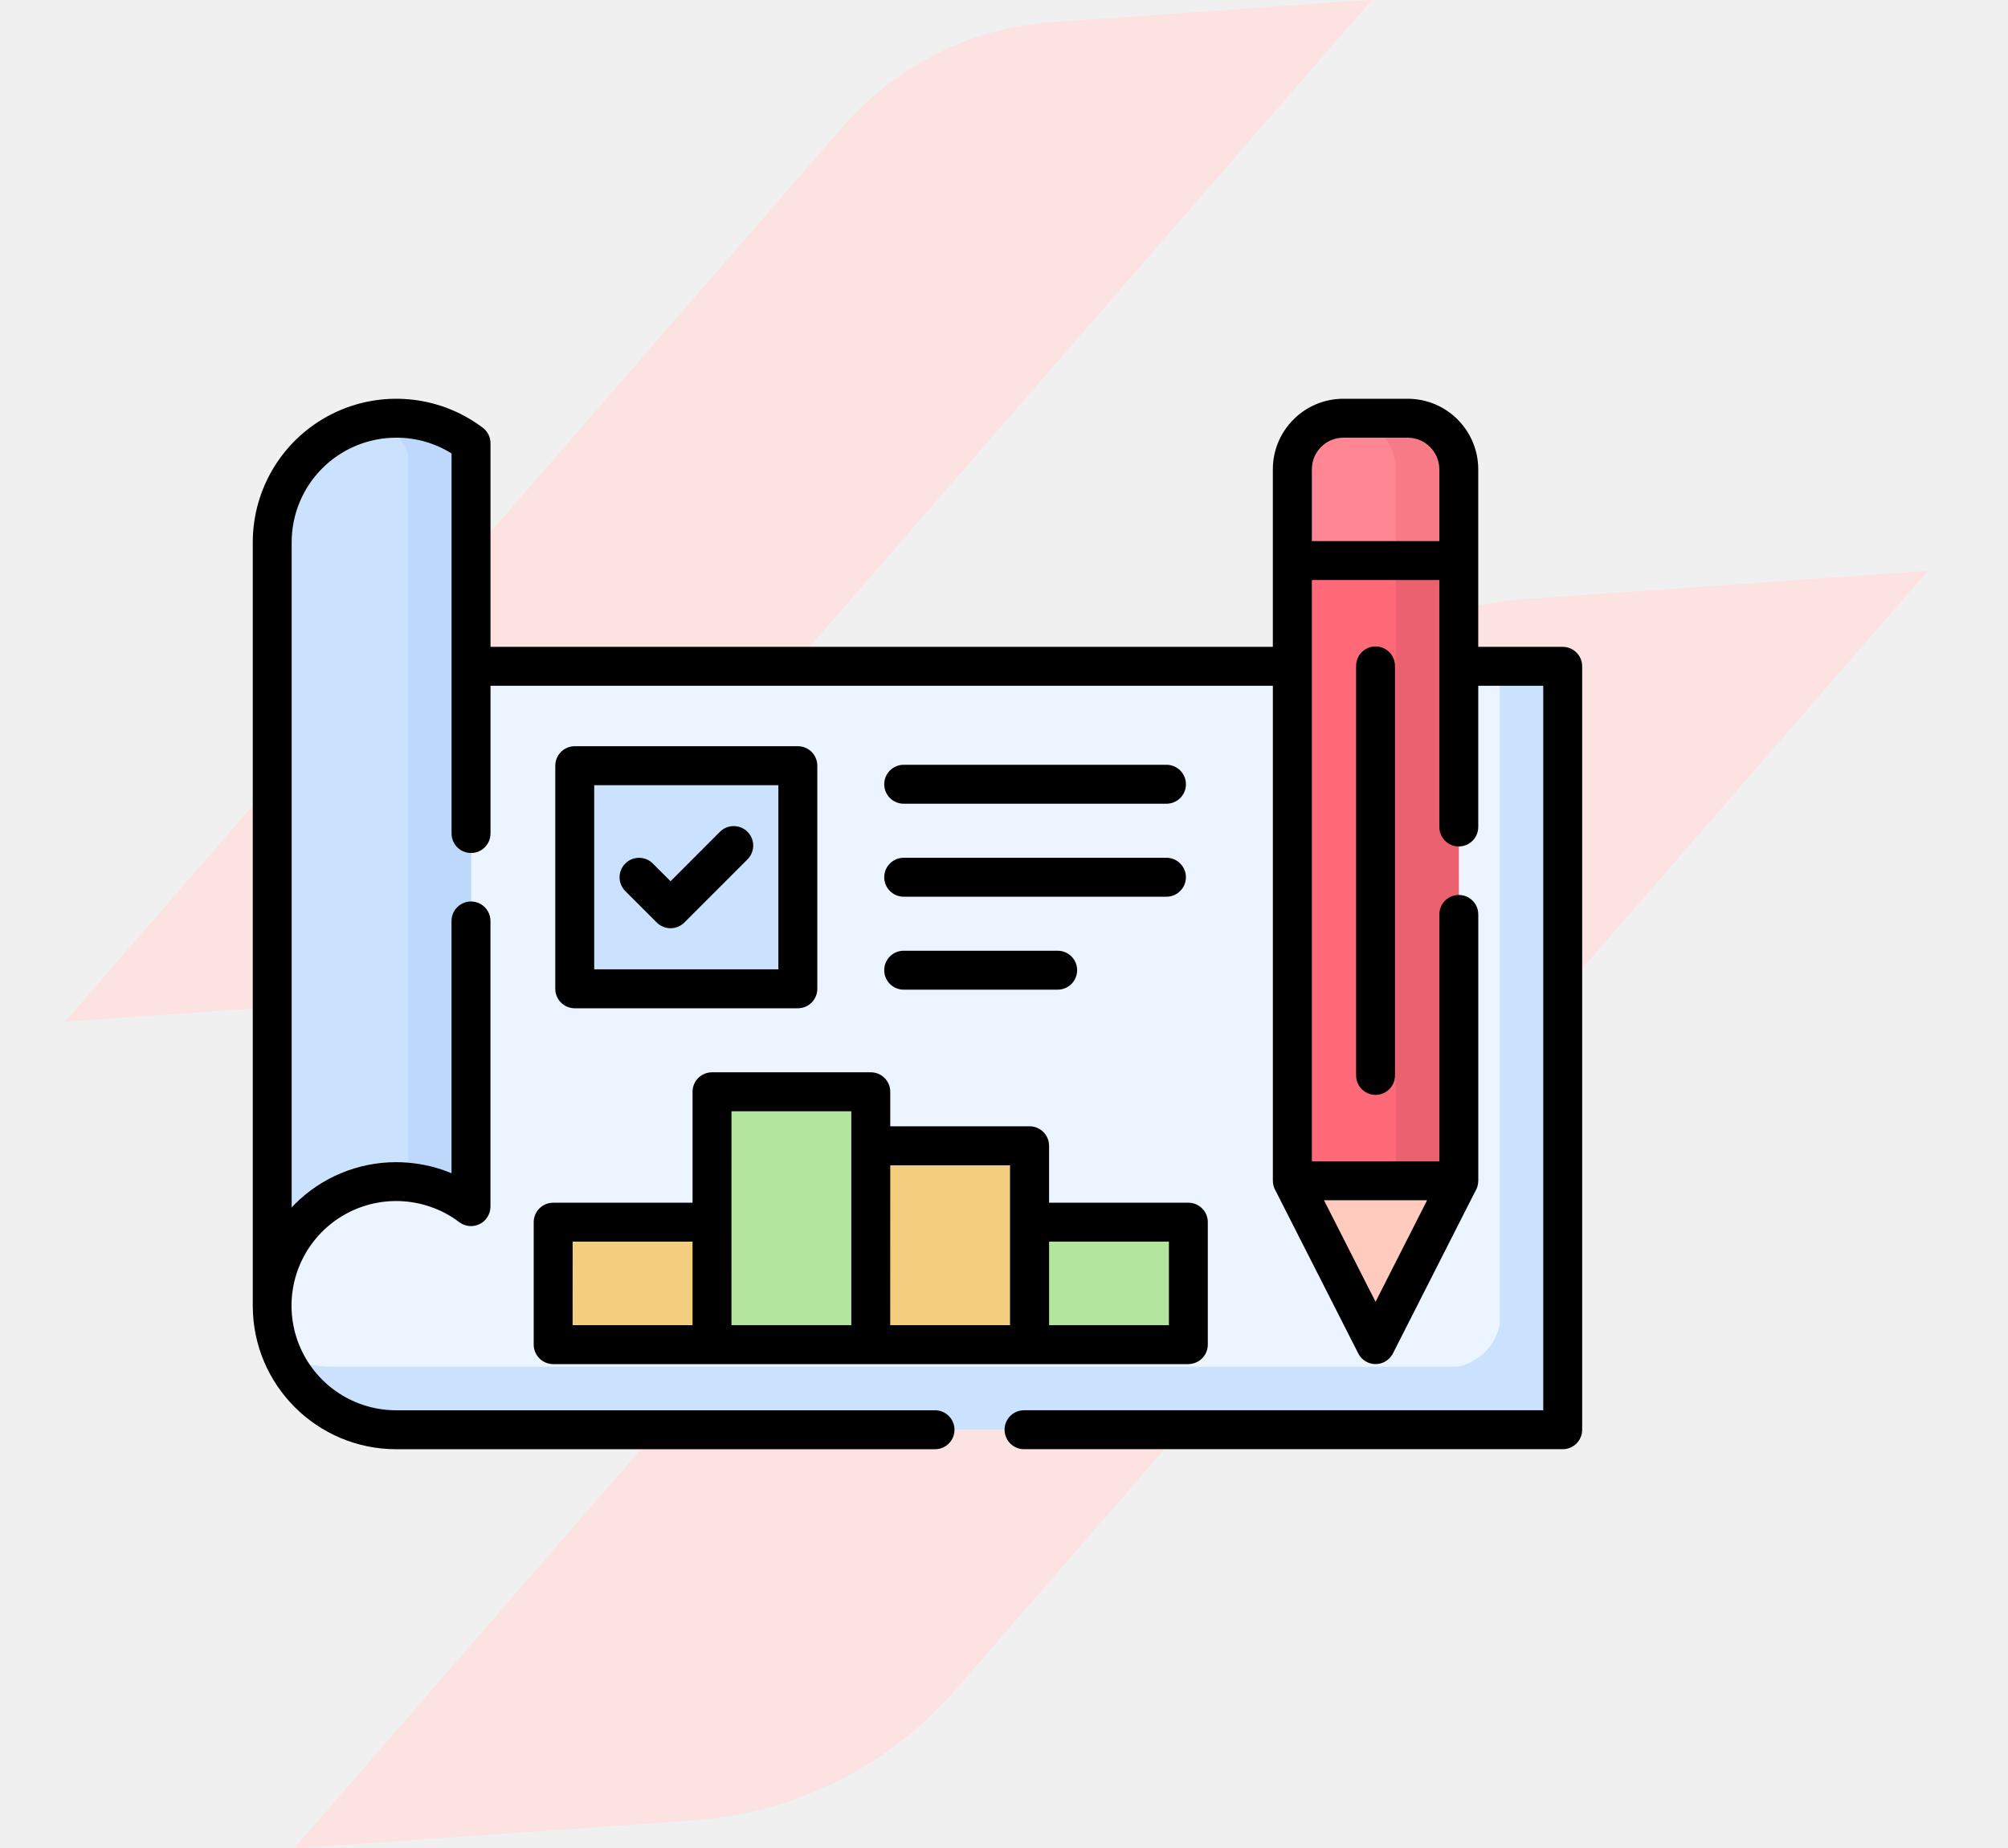
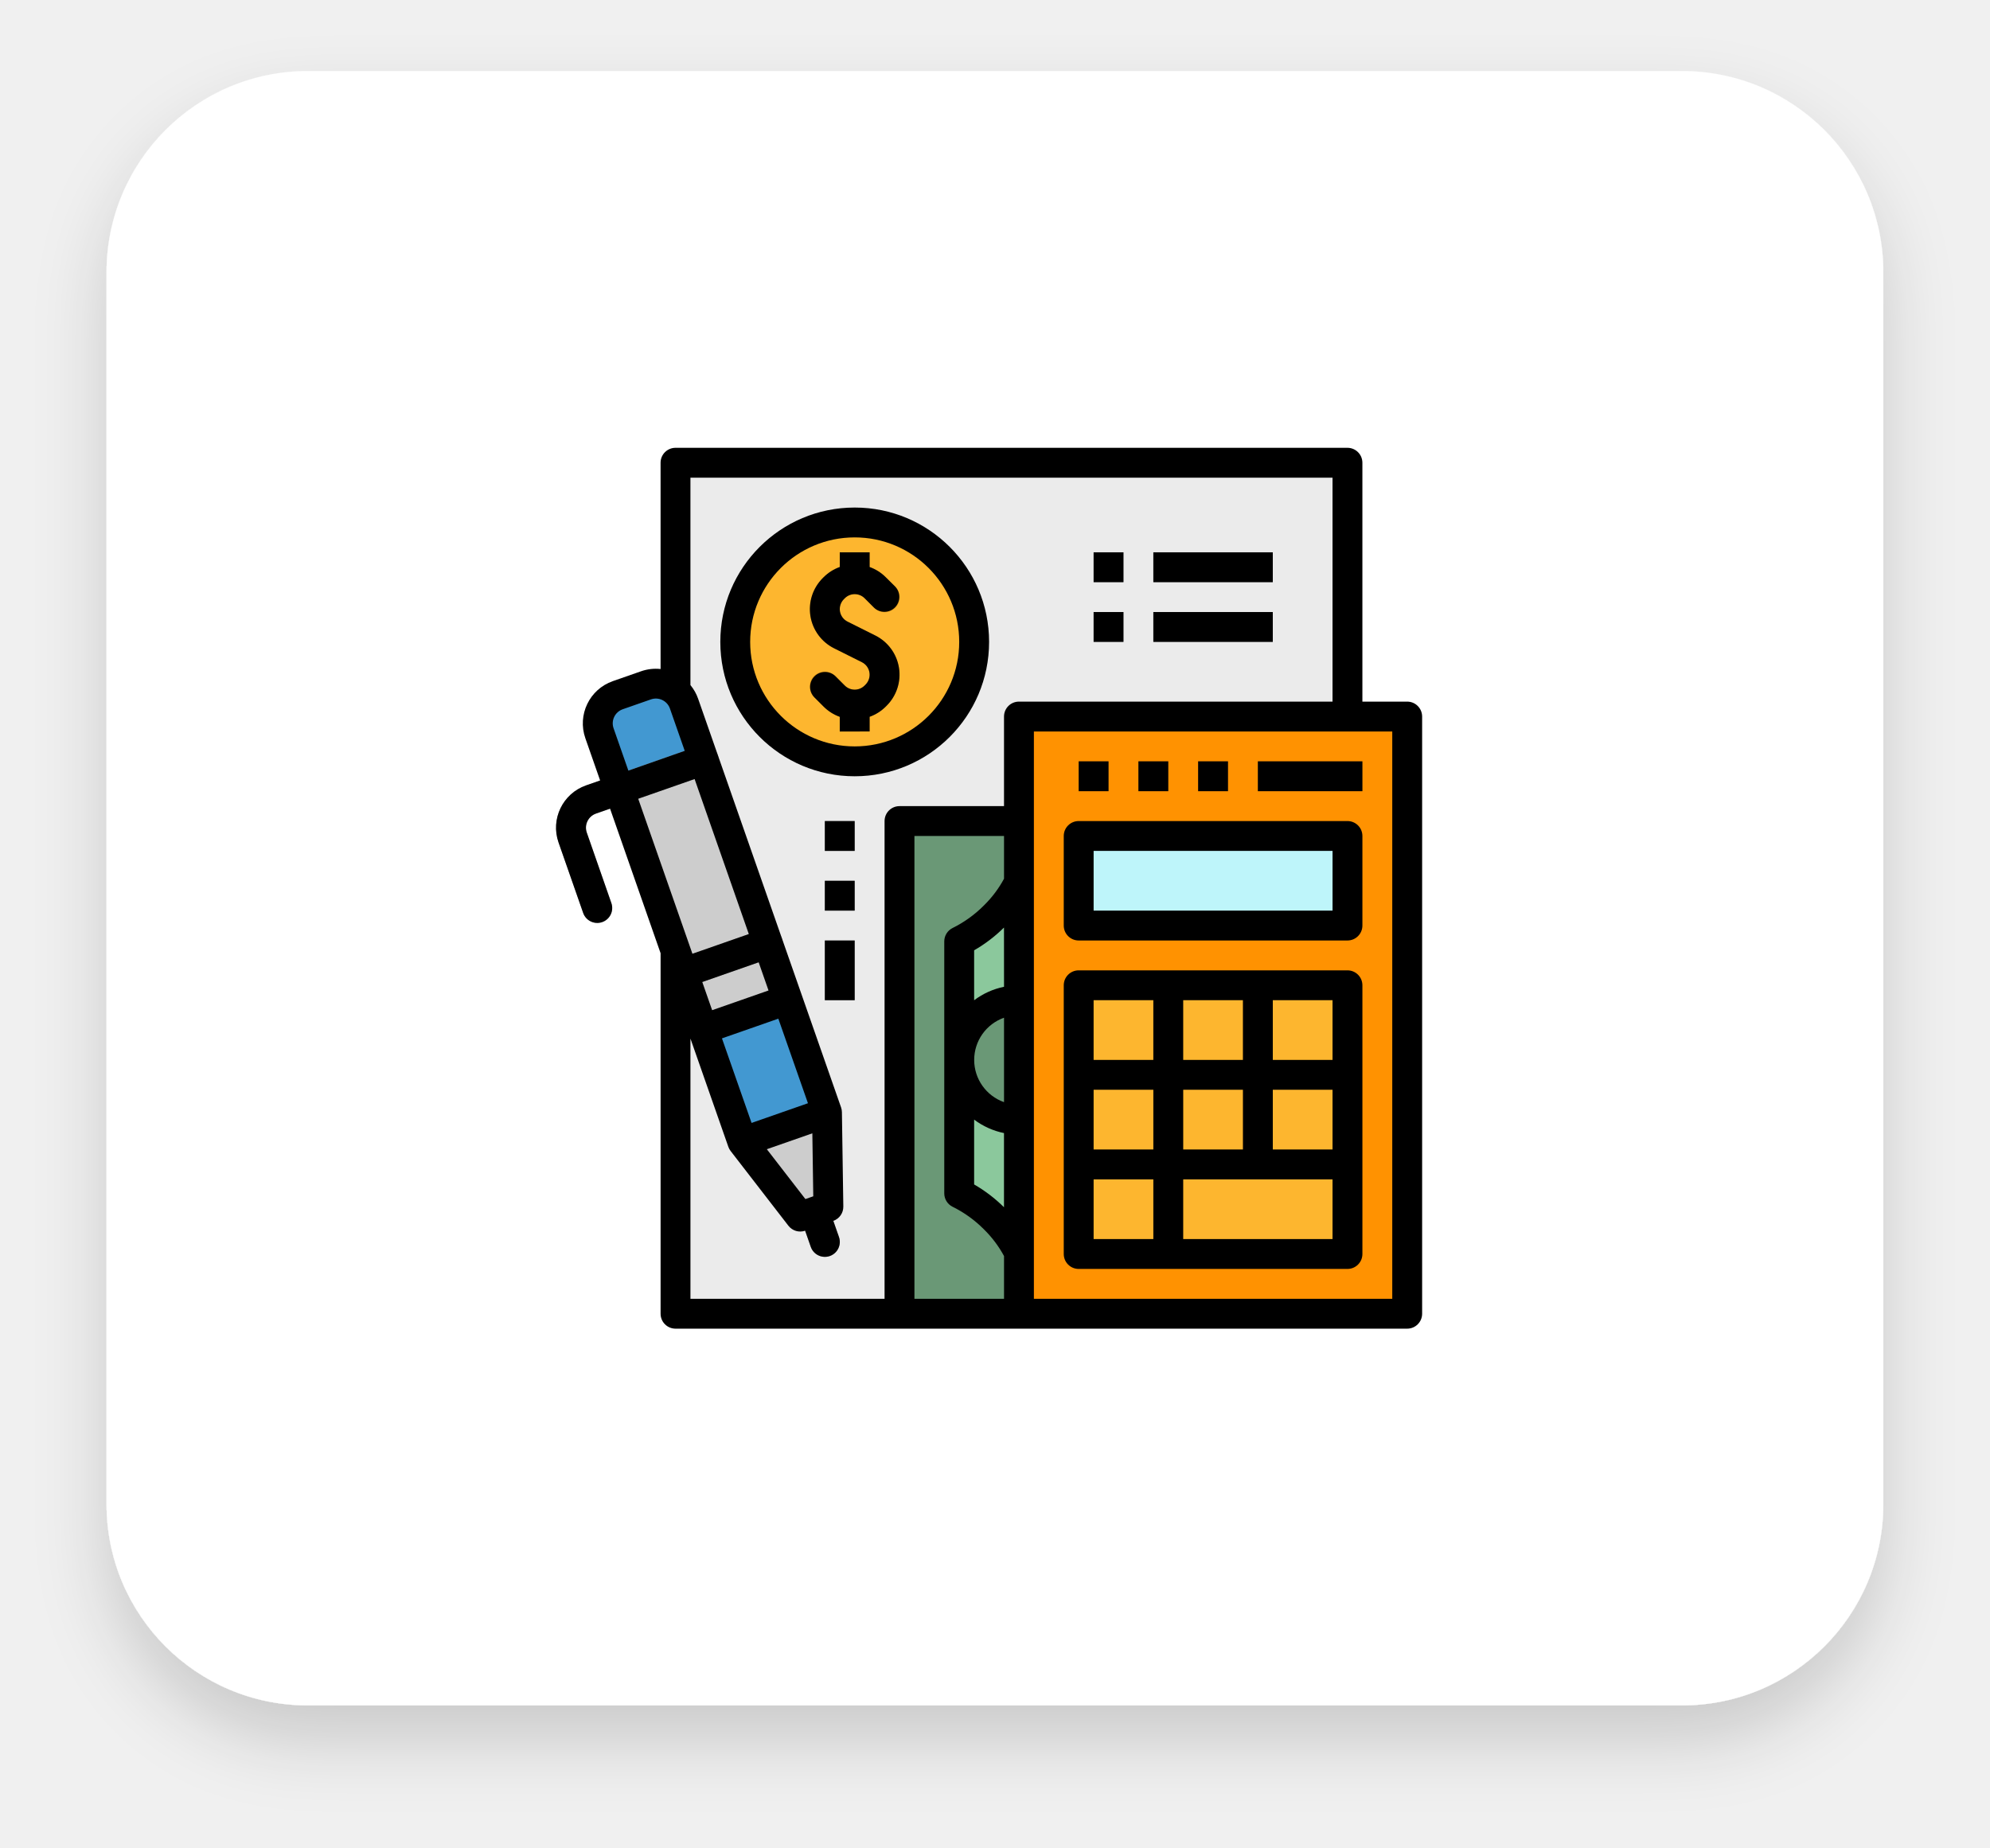
- <svg xmlns="http://www.w3.org/2000/svg" width="220.689" height="203.118" viewBox="0 0 220.689 203.118">
-   <g transform="translate(-1125 -3738.682)">
-     <g transform="translate(360 -2856.759)">
-       <g transform="translate(765.378 6601.417)">
-         <path d="M115.9,0A33.619,33.619,0,0,0,92.127,9.847L0,101.974H35.193a33.619,33.619,0,0,0,23.773-9.847L151.093,0Z" transform="matrix(0.998, -0.07, 0.07, 0.998, -0.379, 4.564)" fill="#fde2e2" />
-         <path d="M144.875,0a42.024,42.024,0,0,0-29.716,12.309L0,127.468H43.991a42.024,42.024,0,0,0,29.716-12.309L188.866,0Z" transform="matrix(0.998, -0.07, 0.07, 0.998, 23.012, 69.985)" fill="#fde2e2" />
+ <svg xmlns="http://www.w3.org/2000/svg" width="168" height="156" viewBox="0 0 168 156">
+   <defs>
+     <filter id="a" x="0" y="0" width="168" height="156" filterUnits="userSpaceOnUse">
+       <feOffset dy="3" input="SourceAlpha" />
+       <feGaussianBlur stdDeviation="3" result="b" />
+       <feFlood flood-opacity="0.161" />
+       <feComposite operator="in" in2="b" />
+       <feComposite in="SourceGraphic" />
+     </filter>
+   </defs>
+   <g transform="translate(2992 8266)">
+     <g transform="translate(-3315.305 -12597.382)">
+       <g transform="matrix(1, 0, 0, 1, 323.3, 4331.38)" filter="url(#a)">
+         <rect width="150" height="138" rx="17" transform="translate(9 6)" fill="#fff" />
      </g>
-       <g transform="translate(792.781 6585.566)">
-         <g transform="translate(2.143 55.848)">
-           <path d="M7.511,156.773H144.634a5.827,5.827,0,0,1,4.708,4.708v74.494a5.836,5.836,0,0,1-4.708,4.708H21.142A13.633,13.633,0,0,1,7.511,227.044V156.773Z" transform="translate(-7.511 -129.504)" fill="#ecf4ff" fill-rule="evenodd" />
-           <path d="M21.142,61.218A13.626,13.626,0,0,0,7.511,74.848v83.91a13.627,13.627,0,0,1,13.631-13.63,12.735,12.735,0,0,1,6.763,1.788.947.947,0,0,0,1.456-.89V65.707A3.316,3.316,0,0,0,27.7,62.893a13.487,13.487,0,0,0-6.56-1.675Z" transform="translate(-7.511 -61.218)" fill="#cbe2ff" fill-rule="evenodd" />
-           <path d="M126.088,195.041h20.369a2.089,2.089,0,0,1,2.079,2.079v20.361a2.083,2.083,0,0,1-2.079,2.079H126.088a2.077,2.077,0,0,1-2.071-2.079V197.12a2.082,2.082,0,0,1,2.071-2.079Z" transform="translate(-90.77 -156.852)" fill="#cbe2ff" fill-rule="evenodd" />
-           <path d="M418.661,108.739l-9.554-2.9-8.736,2.9v68.176l9.2,2.395,9.092-2.395Z" transform="translate(-288.26 -93.103)" fill="#ff6978" fill-rule="evenodd" />
-           <path d="M410.669,370.649l3.422-6.73,4.571-9h-18.29l4.57,9,3.422,6.73A1.255,1.255,0,0,0,410.669,370.649Z" transform="translate(-288.26 -271.103)" fill="#ffcbbe" fill-rule="evenodd" />
-           <path d="M418.661,76.854V66.808a5.607,5.607,0,0,0-5.59-5.59h-7.1a5.608,5.608,0,0,0-5.6,5.59V76.854Z" transform="translate(-288.26 -61.218)" fill="#ff8793" fill-rule="evenodd" />
-           <path d="M119.215,384.306h13.946l2.289-7.571-2.289-5.889H119.215a4.337,4.337,0,0,0-3.5,3.511V380.8a4.338,4.338,0,0,0,3.5,3.5Z" transform="translate(-84.835 -282.487)" fill="#f2ce7e" fill-rule="evenodd" />
-           <path d="M176.856,348.41h17.457L196.7,339.8l-2.387-13.242v-2.435a4.337,4.337,0,0,0-3.511-3.511H180.367a4.337,4.337,0,0,0-3.511,3.511V348.41Z" transform="translate(-128.53 -246.591)" fill="#b3e59f" fill-rule="evenodd" />
-           <path d="M238.028,363.3h17.449l1.764-5.8-1.764-7.66v-4.886a4.337,4.337,0,0,0-3.511-3.5H238.028Z" transform="translate(-172.245 -261.481)" fill="#f2ce7e" fill-rule="evenodd" />
-           <path d="M299.172,384.306h13.946a4.338,4.338,0,0,0,3.5-3.5v-6.447a4.338,4.338,0,0,0-3.5-3.511H299.172Z" transform="translate(-215.941 -282.487)" fill="#b3e59f" fill-rule="evenodd" />
-           <path d="M140.647,233.759H17.155a13.57,13.57,0,0,1-5.533-1.173,13.624,13.624,0,0,0,12.458,8.1H147.571a5.836,5.836,0,0,0,4.708-4.708V161.481a5.827,5.827,0,0,0-4.708-4.708h-2.216V229.05A5.836,5.836,0,0,1,140.647,233.759Z" transform="translate(-10.449 -129.504)" fill="#cbe2ff" fill-rule="evenodd" />
-           <path d="M47.92,88.487v56.689a12.336,12.336,0,0,1,5.469,1.739.947.947,0,0,0,1.456-.89V65.707a3.316,3.316,0,0,0-1.658-2.815,13.49,13.49,0,0,0-6.56-1.674,13.888,13.888,0,0,0-3.454.437,13.875,13.875,0,0,1,3.09,1.238,3.316,3.316,0,0,1,1.658,2.815V88.487Z" transform="translate(-32.995 -61.218)" fill="#bed8fb" fill-rule="evenodd" />
-           <path d="M440.2,116.011v68.176h6.925V116.011Z" transform="translate(-316.722 -100.375)" fill="#eb616f" fill-rule="evenodd" />
-           <path d="M426.179,66.808V76.854H433.1V66.808a5.607,5.607,0,0,0-5.59-5.59h-6.933A5.608,5.608,0,0,1,426.179,66.808Z" transform="translate(-302.703 -61.218)" fill="#f77b87" fill-rule="evenodd" />
-         </g>
-         <path d="M130.408,69.349V61.438a3.48,3.48,0,0,0-3.454-3.454h-7.1a3.466,3.466,0,0,0-3.454,3.454v7.911h14.011ZM40.94,107.813a2.139,2.139,0,0,1,3.026-3.025l1.95,1.95,5.412-5.42a2.142,2.142,0,1,1,3.025,3.033l-6.924,6.925a2.144,2.144,0,0,1-3.026,0Zm80.319-24.7a2.14,2.14,0,1,1,4.279,0v44.92a2.14,2.14,0,1,1-4.279,0ZM87.519,155.532h13.17V146.35H87.519Zm15.3,4.279H33.02a2.148,2.148,0,0,1-2.144-2.144v-13.46a2.14,2.14,0,0,1,2.144-2.135H48.334v-12.2a2.133,2.133,0,0,1,2.135-2.135H67.926a2.134,2.134,0,0,1,2.136,2.135v3.8H85.375a2.147,2.147,0,0,1,2.144,2.144v6.253h15.3a2.14,2.14,0,0,1,2.144,2.135v13.46a2.147,2.147,0,0,1-2.143,2.144Zm-32.762-4.279h13.17v-17.57H70.062Zm-17.449,0H65.782V132.017H52.613Zm-17.457,0H48.334V146.35H35.156ZM26.129,80.973H112.11V61.438a7.761,7.761,0,0,1,7.742-7.734h7.1a7.761,7.761,0,0,1,7.733,7.734V80.973h9.287a2.14,2.14,0,0,1,2.135,2.144v83.909a2.134,2.134,0,0,1-2.135,2.136H84.72a2.14,2.14,0,0,1,0-4.279H141.83V85.253h-7.143v15.475a2.14,2.14,0,1,1-4.279,0v-27.1H116.4v63.9h14.011v-27.1a2.14,2.14,0,1,1,4.279,0v29.235a2.271,2.271,0,0,1-.364,1.213l-9.011,17.748a2.176,2.176,0,0,1-.955.955,2.13,2.13,0,0,1-2.863-.946l-9.044-17.8a2.277,2.277,0,0,1-.34-1.173V85.253H26.128v16.194a2.14,2.14,0,1,1-4.279,0V59.715a11.352,11.352,0,0,0-6.075-1.731,11.49,11.49,0,0,0-11.5,11.495v73.111c.113-.122.227-.243.34-.356a15.731,15.731,0,0,1,11.155-4.619,15.973,15.973,0,0,1,5.015.817c.356.121.712.259,1.06.4V111.147a2.14,2.14,0,1,1,4.279,0v31.362a2.14,2.14,0,0,1-3.43,1.7,11.207,11.207,0,0,0-3.268-1.723,11.5,11.5,0,1,0-3.656,22.4H75.028a2.14,2.14,0,0,1,0,4.279H15.774A15.77,15.77,0,0,1,0,153.388V69.478A15.774,15.774,0,0,1,25.174,56.811a2.156,2.156,0,0,1,.955,1.788V80.973ZM129.065,141.8H117.732L123.4,152.96Zm-28.6-47.864a2.14,2.14,0,0,1,0,4.279H71.494a2.14,2.14,0,0,1,0-4.279ZM88.417,114.374a2.14,2.14,0,1,1,0,4.279H71.494a2.14,2.14,0,0,1,0-4.279Zm12.045-10.217a2.14,2.14,0,0,1,0,4.279H71.494a2.14,2.14,0,0,1,0-4.279ZM35.391,91.894H59.91a2.14,2.14,0,0,1,2.135,2.144v24.518A2.14,2.14,0,0,1,59.91,120.7H35.391a2.142,2.142,0,0,1-2.144-2.144V94.037a2.142,2.142,0,0,1,2.144-2.144Zm22.375,4.287H37.526V116.42h20.24Z" transform="translate(0 0)" />
+     </g>
+     <g transform="translate(-2961.052 -8252.188)">
+       <path d="M80,32h56.728v71.855H80Z" transform="translate(-53.92 -6.739)" fill="#ebebeb" />
+       <circle cx="9.957" cy="9.957" r="9.957" transform="translate(31.926 30.665)" fill="#fdb62f" />
+       <path d="M0,0H7.564V31.515H0Z" transform="translate(21.324 52.864) rotate(-19.268)" fill="#cdcdcd" />
+       <path d="M2.521,0H5.042A2.521,2.521,0,0,1,7.564,2.521V7.564H0V2.521A2.521,2.521,0,0,1,2.521,0Z" transform="translate(18.828 45.724) rotate(-19.268)" fill="#4298d1" />
+       <path d="M19.477,198.328a1.262,1.262,0,0,1-1.19-.844l-2.08-5.95a3.782,3.782,0,0,1,2.323-4.818l9.52-3.329a1.261,1.261,0,0,1,.832,2.381l-9.52,3.329a1.26,1.26,0,0,0-.774,1.605l2.08,5.95a1.26,1.26,0,0,1-1.19,1.677Z" transform="translate(0 -134.211)" fill="#a8a8a8" />
+       <path d="M0,0H7.564V10.085H0Z" transform="translate(28.396 73.095) rotate(-19.268)" fill="#4298d1" />
+       <path d="M77.408,286.506a1.261,1.261,0,0,1-.416-2.451l7.138-2.5a1.261,1.261,0,0,1,.832,2.381l-7.138,2.5A1.262,1.262,0,0,1,77.408,286.506Z" transform="translate(-50.674 -216.913)" fill="#a8a8a8" />
+       <path d="M157.516,87.022l-2.342-1.172a1.174,1.174,0,0,1-.654-1.056,1.27,1.27,0,0,1,.425-.914,1.185,1.185,0,0,1,1.672,0l.794.794a1.261,1.261,0,1,0,1.783-1.783L158.4,82.1a3.632,3.632,0,0,0-1.358-.851V80h-2.521v1.265a3.918,3.918,0,0,0-1.437.91A3.728,3.728,0,0,0,152,84.794a3.683,3.683,0,0,0,2.047,3.312l2.342,1.172a1.174,1.174,0,0,1,.654,1.056,1.27,1.27,0,0,1-.425.915,1.184,1.184,0,0,1-1.672,0l-.794-.794a1.261,1.261,0,1,0-1.783,1.783l.794.794a3.629,3.629,0,0,0,1.358.849v1.248h2.521V93.862a3.919,3.919,0,0,0,1.437-.91,3.728,3.728,0,0,0,1.085-2.618A3.683,3.683,0,0,0,157.516,87.022Z" transform="translate(-114.575 -47.176)" fill="#dc9315" />
+       <path d="M200,224h11.345v41.6H200Z" transform="translate(-155.011 -168.485)" fill="#6a9876" />
+       <path d="M232,256h6.3v31.515H232Z" transform="translate(-181.969 -195.442)" fill="#8bc89c" />
+       <path d="M200,224h11.345A11.345,11.345,0,0,1,200,235.345h0Z" transform="translate(-155.011 -168.485)" fill="#6a9876" />
+       <path d="M200,416a11.345,11.345,0,0,1,11.345,11.345H200Z" transform="translate(-155.011 -330.23)" fill="#6a9876" />
+       <path d="M232,325.042a5.042,5.042,0,0,0,5.042,5.043V320A5.042,5.042,0,0,0,232,325.042Z" transform="translate(-181.969 -249.357)" fill="#6a9876" />
+       <g transform="translate(38.686 32.824)">
+         <path d="M336,80h10.085v2.521H336Z" transform="translate(-308.267 -80)" fill="#b9b9b9" />
+         <path d="M336,112h10.085v2.521H336Z" transform="translate(-308.267 -106.958)" fill="#b9b9b9" />
+         <path d="M160,224h2.521v2.521H160Z" transform="translate(-160 -201.309)" fill="#b9b9b9" />
+         <path d="M160,256h2.521v2.521H160Z" transform="translate(-160 -228.267)" fill="#b9b9b9" />
+         <path d="M160,288h2.521v5.042H160Z" transform="translate(-160 -255.224)" fill="#b9b9b9" />
+         <path d="M304,112h2.521v2.521H304Z" transform="translate(-281.309 -106.958)" fill="#b9b9b9" />
+         <path d="M304,80h2.521v2.521H304Z" transform="translate(-281.309 -80)" fill="#b9b9b9" />
      </g>
+       <path d="M264,168h32.776v50.424H264Z" transform="translate(-208.926 -121.309)" fill="#ff9201" />
+       <path d="M296,192h2.521v2.521H296Z" transform="translate(-235.884 -141.527)" fill="#dd7f04" />
+       <path d="M328,192h2.521v2.521H328Z" transform="translate(-262.841 -141.527)" fill="#dd7f04" />
+       <path d="M360,192h2.521v2.521H360Z" transform="translate(-289.799 -141.527)" fill="#dd7f04" />
+       <path d="M296,312h22.691v22.691H296Z" transform="translate(-235.884 -242.618)" fill="#fdb62f" />
+       <path d="M344,408h15.127v7.564H344Z" transform="translate(-276.32 -323.491)" fill="#fdb62f" />
+       <path d="M392,192h8.824v2.521H392Z" transform="translate(-316.756 -141.527)" fill="#dd7f04" />
+       <path d="M296,232h22.691v7.564H296Z" transform="translate(-235.884 -175.224)" fill="#b1e4e9" />
+       <path d="M296,232h21.43v6.3H296Z" transform="translate(-235.884 -175.224)" fill="#bef5fa" />
+       <path d="M336.005,312h1.26v22.691h-1.26Z" transform="translate(-269.585 -242.618)" fill="#ec9e15" />
+       <path d="M384.005,312h1.26v15.127h-1.26Z" transform="translate(-310.021 -242.618)" fill="#ec9e15" />
+       <path d="M296,352h22.691v1.261H296Z" transform="translate(-235.884 -276.315)" fill="#ec9e15" />
+       <path d="M296,400h22.691v1.261H296Z" transform="translate(-235.884 -316.751)" fill="#ec9e15" />
+       <path d="M148.485,430.417a1.262,1.262,0,0,1-1.19-.844l-.893-2.553a1.261,1.261,0,1,1,2.381-.832l.893,2.553a1.26,1.26,0,0,1-1.19,1.677Z" transform="translate(-109.799 -338.1)" fill="#a8a8a8" />
+       <path d="M115.838,382.609l4.876,6.308,2.38-.832-.117-7.972Z" transform="translate(-84.111 -299.998)" fill="#cdcdcd" />
+       <path d="M289.261,329.212h22.691a1.261,1.261,0,0,0,1.261-1.261V305.261A1.261,1.261,0,0,0,311.952,304H289.261A1.261,1.261,0,0,0,288,305.261v22.691A1.261,1.261,0,0,0,289.261,329.212Zm1.261-7.564h5.042v5.042h-5.042Zm12.606-2.521h-5.042v-5.043h5.042Zm2.521-5.043h5.042v5.043h-5.042Zm-10.085,5.043h-5.042v-5.043h5.042Zm2.521,7.564v-5.042h12.606v5.042Zm12.606-20.17v5.042h-5.042v-5.042Zm-7.564,0v5.042h-5.042v-5.042Zm-7.564,0v5.042h-5.042v-5.042Z" transform="translate(-229.144 -235.879)" />
+       <path d="M289.261,234.085h22.691a1.261,1.261,0,0,0,1.261-1.261v-7.564A1.261,1.261,0,0,0,311.952,224H289.261A1.261,1.261,0,0,0,288,225.261v7.564A1.261,1.261,0,0,0,289.261,234.085Zm1.261-7.564h20.17v5.042h-20.17Z" transform="translate(-229.144 -168.485)" />
+       <path d="M87.86,45.43H84.078V25.261A1.261,1.261,0,0,0,82.818,24H26.09a1.261,1.261,0,0,0-1.261,1.261V42.678a3.758,3.758,0,0,0-1.647.19L20.8,43.7a3.782,3.782,0,0,0-2.322,4.819l1.248,3.57-1.19.416a3.786,3.786,0,0,0-2.322,4.818l2.08,5.95a1.26,1.26,0,1,0,2.38-.832L18.6,56.49a1.262,1.262,0,0,1,.774-1.605l1.19-.416L24.83,66.675V97.115a1.261,1.261,0,0,0,1.261,1.261H87.86a1.261,1.261,0,0,0,1.261-1.261V46.691A1.261,1.261,0,0,0,87.86,45.43ZM37.642,81.882,37.72,87.2l-.665.232L33.8,83.224Zm-5.131-.877-2.5-7.14,4.76-1.664,2.5,7.14Zm1.431-11.184-4.76,1.664-.832-2.379,4.76-1.664Zm-6.424-3.1-4.577-13.09,4.76-1.664,4.577,13.09Zm-6.657-19.04a1.261,1.261,0,0,1,.774-1.606l2.379-.832a1.261,1.261,0,0,1,1.606.774l1.248,3.57L22.11,51.256Zm6.49,26.2,3.2,9.143a1.261,1.261,0,0,0,.194.354l4.876,6.308a1.261,1.261,0,0,0,1.413.419l.476,1.363a1.26,1.26,0,1,0,2.38-.832l-.477-1.362a1.261,1.261,0,0,0,.844-1.208L40.138,80.1h0a1.254,1.254,0,0,0-.069-.4L35.074,65.42,29.665,49.951,28,45.19a3.763,3.763,0,0,0-.65-1.156V26.521H81.557V45.43H55.084a1.261,1.261,0,0,0-1.261,1.261v7.564H45a1.261,1.261,0,0,0-1.261,1.261v40.34H27.351ZM53.824,79.25a3.782,3.782,0,0,1,0-7.13Zm0-9.741A6.278,6.278,0,0,0,51.3,70.646V66.429a12.293,12.293,0,0,0,2.521-1.922ZM51.3,80.724a6.278,6.278,0,0,0,2.521,1.137v6.263A12.293,12.293,0,0,0,51.3,86.2ZM46.26,85.77V56.776h7.564v3.609a9.448,9.448,0,0,1-1.691,2.249l-.013.013a9.914,9.914,0,0,1-2.641,1.9,1.261,1.261,0,0,0-.7,1.127V86.955a1.261,1.261,0,0,0,.7,1.127,9.914,9.914,0,0,1,2.641,1.9l.013.013a9.448,9.448,0,0,1,1.691,2.249v3.609H46.26ZM86.6,95.855H56.345v-47.9H86.6Z" transform="translate(-0.01 0)" />
+       <path d="M296,192h2.521v2.521H296Z" transform="translate(-235.884 -141.527)" />
+       <path d="M328,192h2.521v2.521H328Z" transform="translate(-262.841 -141.527)" />
+       <path d="M360,192h2.521v2.521H360Z" transform="translate(-289.799 -141.527)" />
+       <path d="M392,192h8.824v2.521H392Z" transform="translate(-316.756 -141.527)" />
+       <path d="M157.042,95.127V93.89a3.674,3.674,0,0,0,1.358-.859l.079-.079a3.7,3.7,0,0,0-.962-5.931l-2.342-1.171a1.182,1.182,0,0,1-.307-1.893l.079-.079a1.182,1.182,0,0,1,1.671,0l.794.794a1.261,1.261,0,0,0,1.783-1.783L158.4,82.1a3.673,3.673,0,0,0-1.358-.859V80h-2.521v1.238a3.673,3.673,0,0,0-1.358.859l-.079.079a3.7,3.7,0,0,0,.962,5.931l2.342,1.171a1.182,1.182,0,0,1,.307,1.893l-.079.079a1.182,1.182,0,0,1-1.671,0l-.794-.794a1.261,1.261,0,0,0-1.783,1.783l.794.794a3.673,3.673,0,0,0,1.358.859v1.238Z" transform="translate(-114.574 -47.176)" />
+       <path d="M126.691,67.346a11.345,11.345,0,1,0-11.345,11.346A11.345,11.345,0,0,0,126.691,67.346Zm-20.17,0a8.824,8.824,0,1,1,8.824,8.824A8.824,8.824,0,0,1,106.521,67.346Z" transform="translate(-74.138 -26.958)" />
+       <path d="M336,80h10.085v2.521H336Z" transform="translate(-269.581 -47.176)" />
+       <path d="M336,112h10.085v2.521H336Z" transform="translate(-269.581 -74.133)" />
+       <path d="M160,224h2.521v2.521H160Z" transform="translate(-121.314 -168.485)" />
+       <path d="M160,256h2.521v2.521H160Z" transform="translate(-121.314 -195.442)" />
+       <path d="M160,288h2.521v5.042H160Z" transform="translate(-121.314 -222.4)" />
+       <path d="M304,112h2.521v2.521H304Z" transform="translate(-242.623 -74.133)" />
+       <path d="M304,80h2.521v2.521H304Z" transform="translate(-242.623 -47.176)" />
    </g>
  </g>
</svg>
